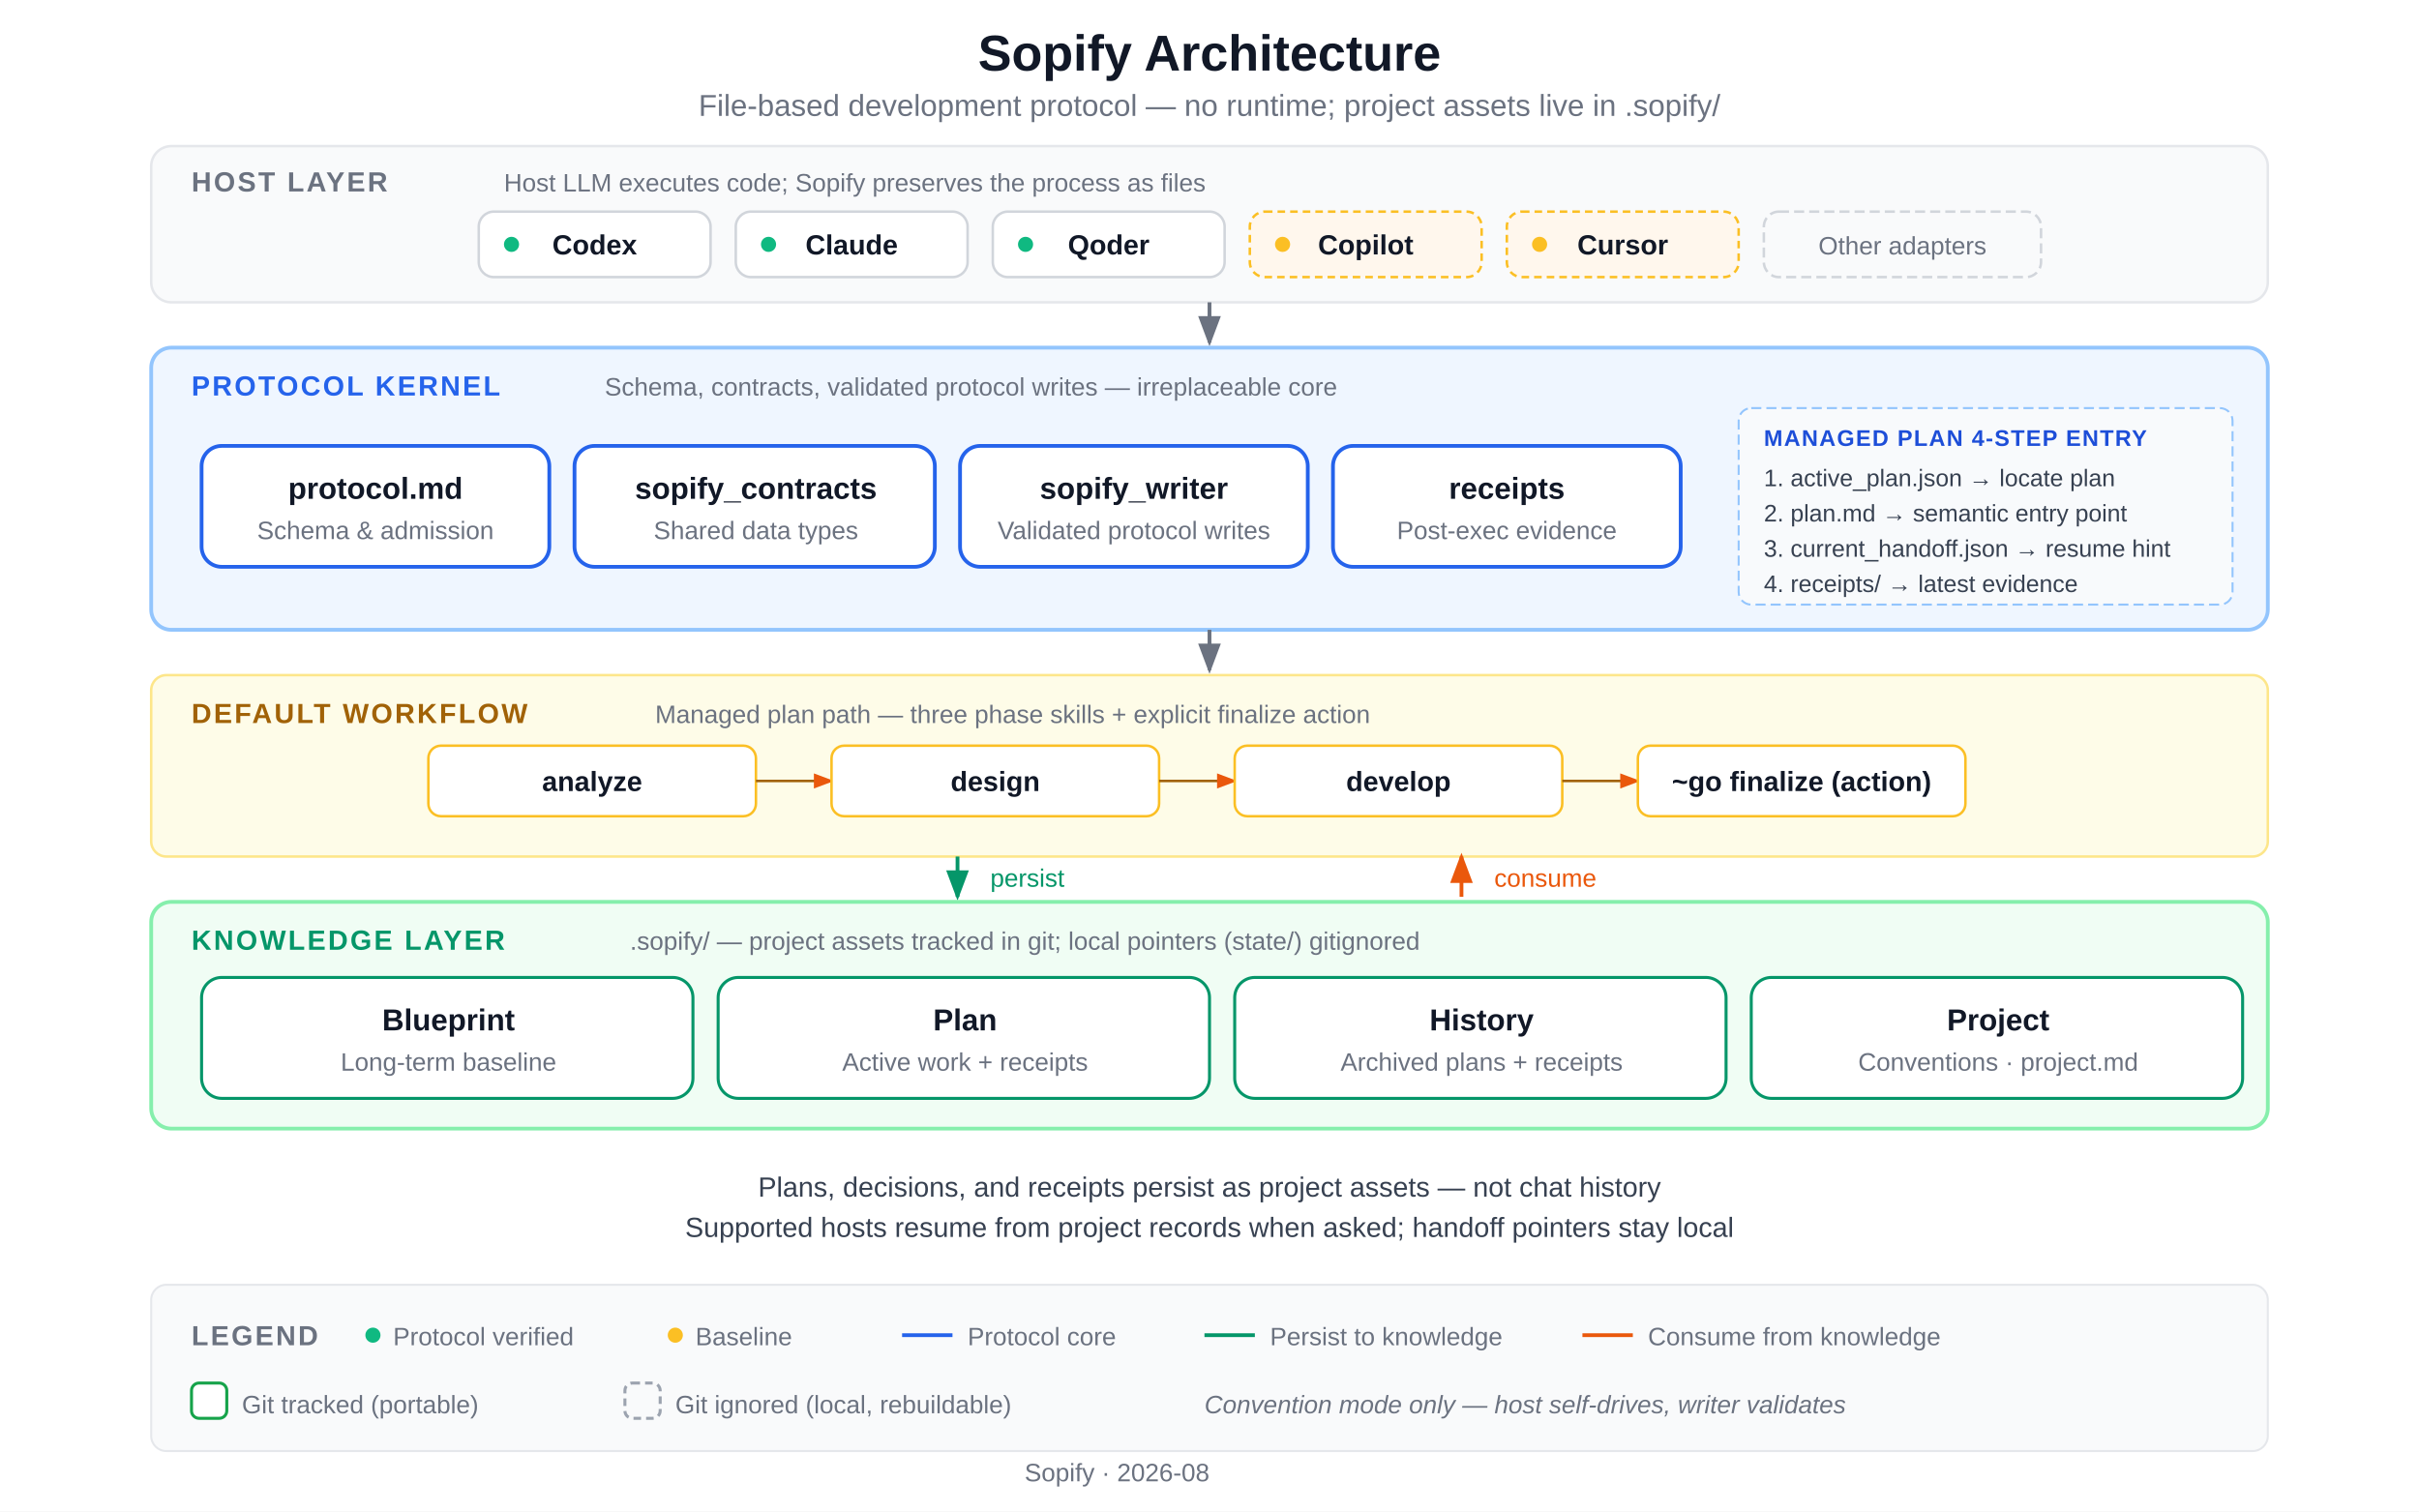
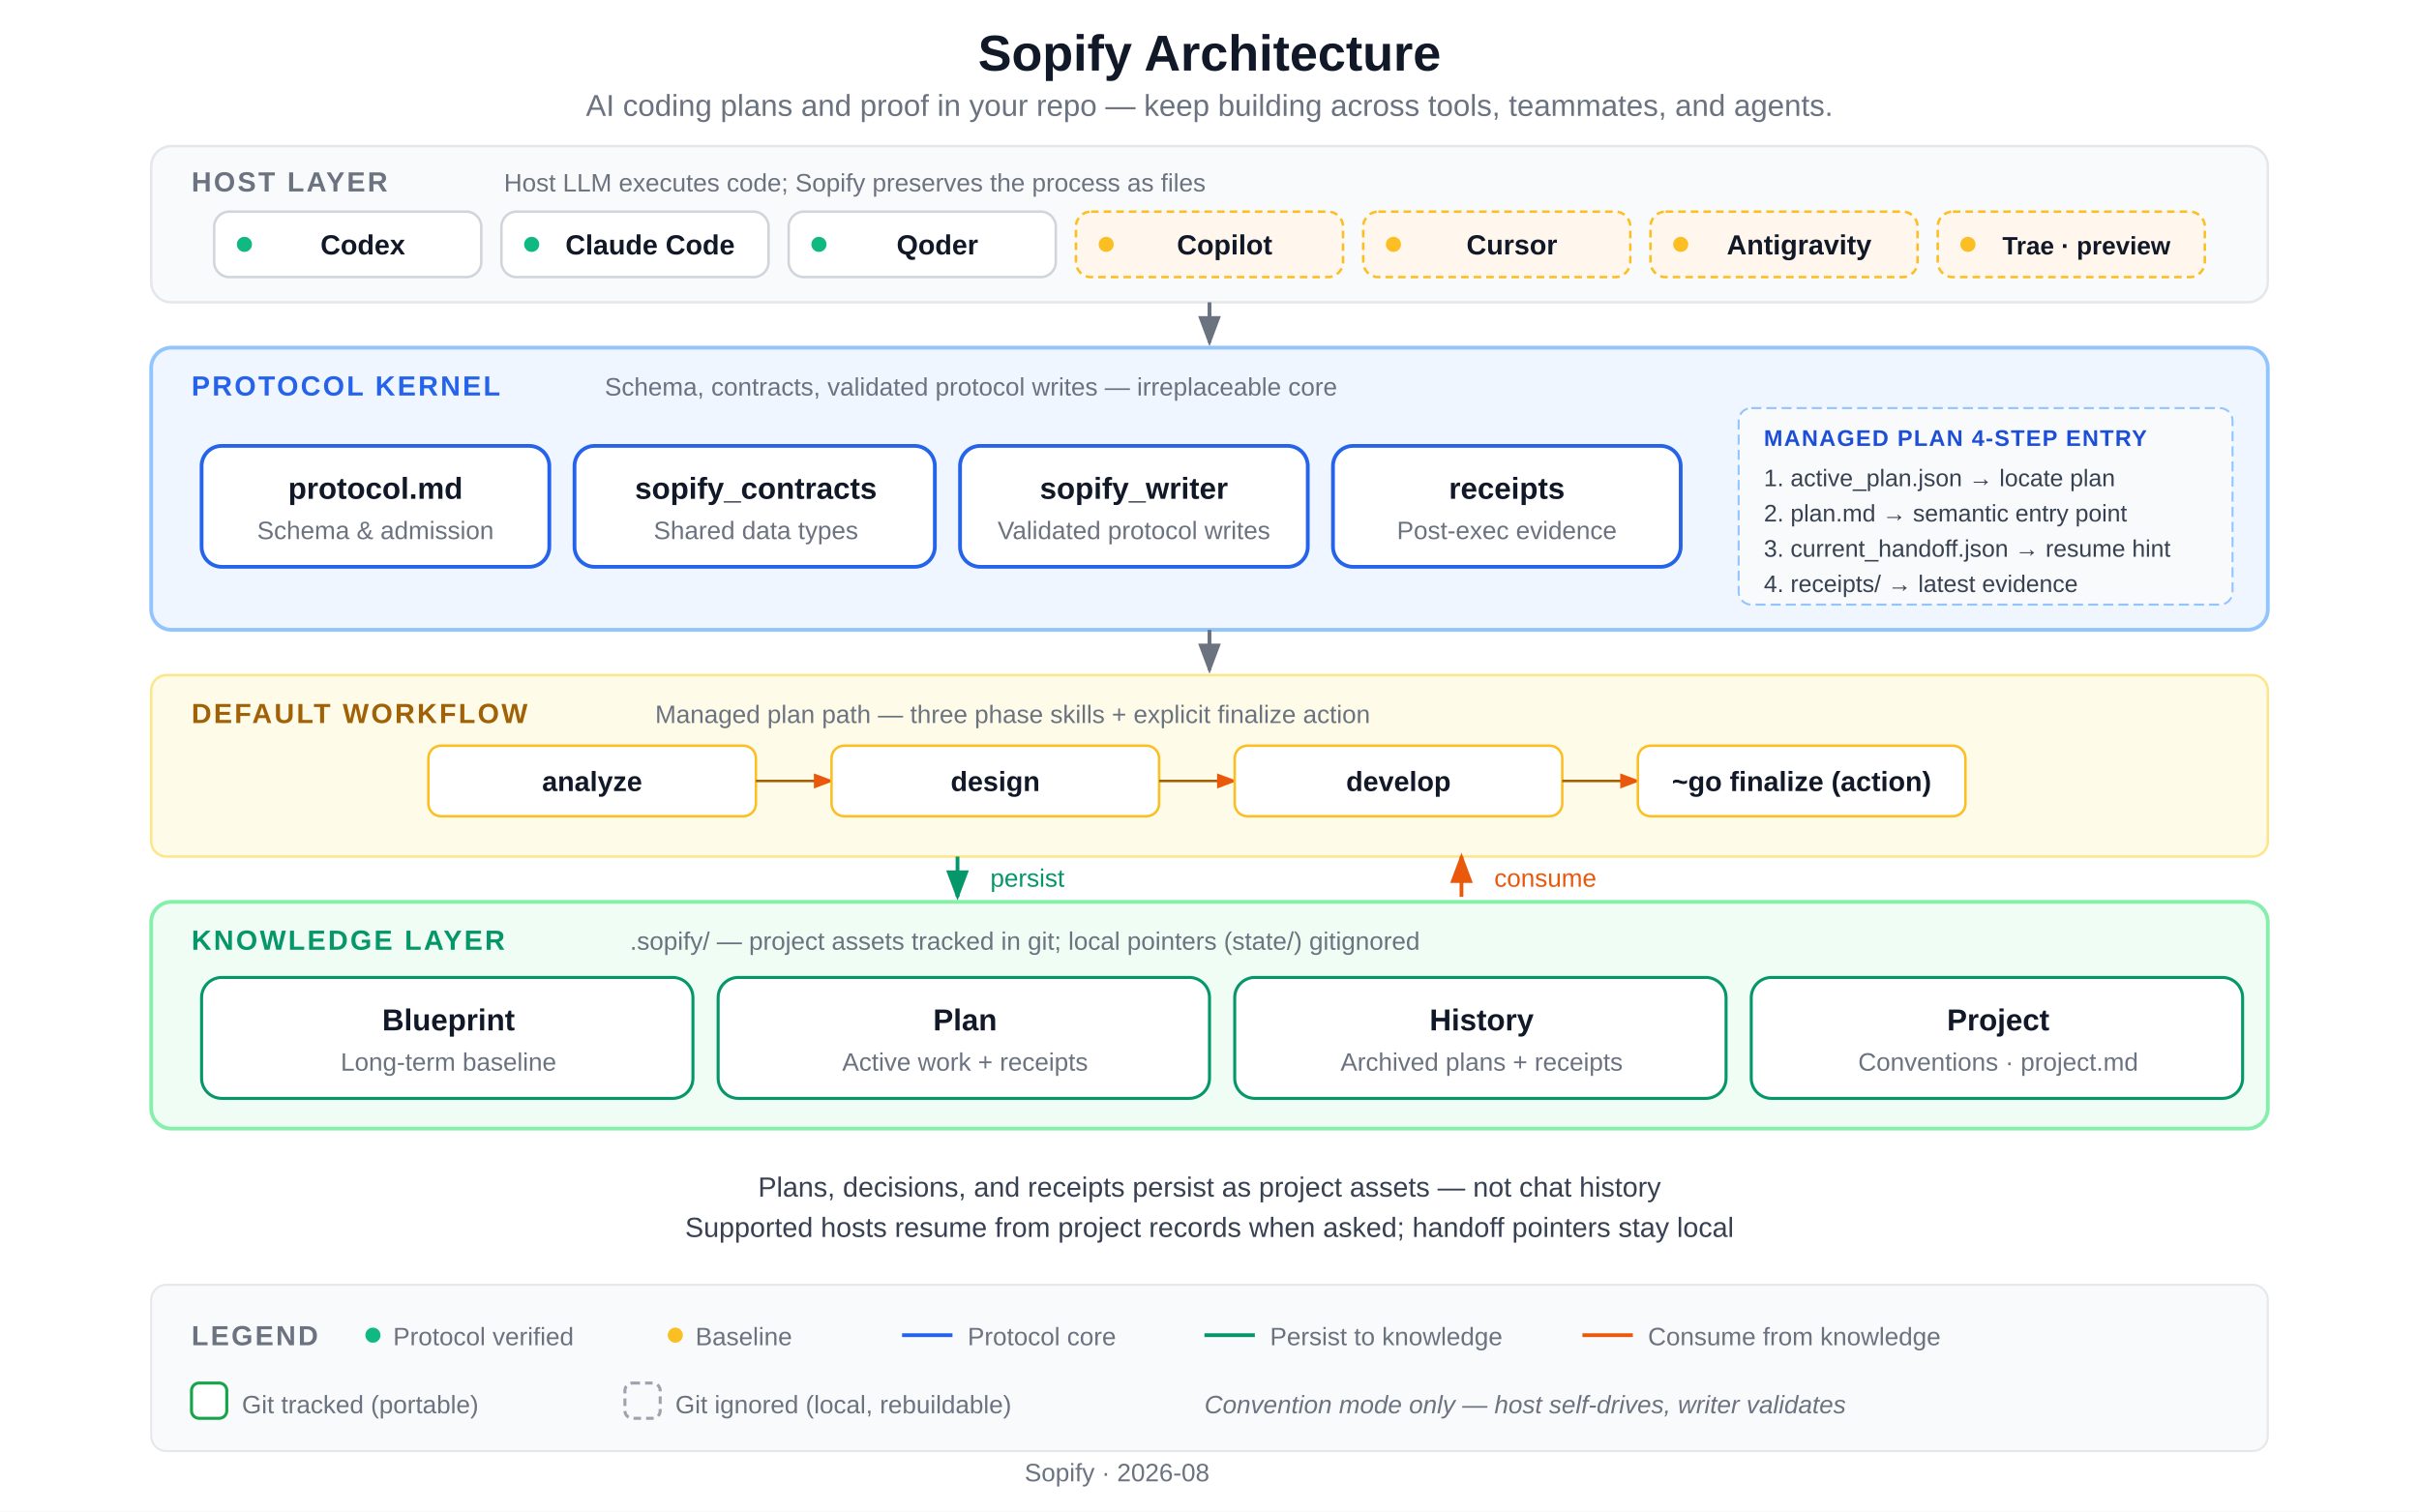
<svg xmlns="http://www.w3.org/2000/svg" viewBox="0 0 960 600">
  <style>
    text { font-family: -apple-system, BlinkMacSystemFont, "Segoe UI", "Helvetica Neue", Arial, sans-serif; }
    .title { font-size: 20px; font-weight: 700; fill: #111827; }
    .subtitle { font-size: 12px; fill: #6b7280; }
    .tier-label { font-size: 11px; font-weight: 700; letter-spacing: 0.08em; }
    .node-name { font-size: 13px; font-weight: 600; fill: #111827; }
    .node-desc { font-size: 10px; fill: #6b7280; }
    .slogan { font-size: 11px; font-weight: 500; fill: #374151; }
    .arrow-label { font-size: 10px; font-weight: 500; }
    .callout-title { font-size: 9px; font-weight: 700; fill: #1d4ed8; letter-spacing: 0.5px; }
    .callout-step { font-size: 9.5px; fill: #374151; }
  </style>
  <defs>
    <marker id="a-blue" markerWidth="8" markerHeight="6" refX="7" refY="3" orient="auto">
      <polygon points="0 0,8 3,0 6" fill="#2563eb" />
    </marker>
    <marker id="a-green" markerWidth="8" markerHeight="6" refX="7" refY="3" orient="auto">
      <polygon points="0 0,8 3,0 6" fill="#059669" />
    </marker>
    <marker id="a-orange" markerWidth="8" markerHeight="6" refX="7" refY="3" orient="auto">
      <polygon points="0 0,8 3,0 6" fill="#ea580c" />
    </marker>
    <marker id="a-gray" markerWidth="8" markerHeight="6" refX="7" refY="3" orient="auto">
      <polygon points="0 0,8 3,0 6" fill="#6b7280" />
    </marker>
  </defs>
  <rect width="960" height="600" fill="#ffffff" />
  <text x="480" y="28" text-anchor="middle" class="title">Sopify Architecture</text>
-   <text x="480" y="46" text-anchor="middle" class="subtitle">File-based development protocol — no runtime; project assets live in .sopify/</text>
+   <text x="480" y="46" text-anchor="middle" class="subtitle">AI coding plans and proof in your repo — keep building across tools, teammates, and agents.</text>
  <rect x="60" y="58" width="840" height="62" rx="8" fill="#f9fafb" stroke="#e5e7eb" stroke-width="1" />
  <text x="76" y="76" class="tier-label" fill="#6b7280">HOST LAYER</text>
  <text x="200" y="76" class="node-desc">Host LLM executes code; Sopify preserves the process as files</text>
-   <rect x="190" y="84" width="92" height="26" rx="6" fill="#ffffff" stroke="#d1d5db" stroke-width="1" />
-   <circle cx="203" cy="97" r="3" fill="#10b981" />
-   <text x="236" y="101" text-anchor="middle" class="node-name" style="font-size:11px">Codex</text>
-   <rect x="292" y="84" width="92" height="26" rx="6" fill="#ffffff" stroke="#d1d5db" stroke-width="1" />
-   <circle cx="305" cy="97" r="3" fill="#10b981" />
-   <text x="338" y="101" text-anchor="middle" class="node-name" style="font-size:11px">Claude</text>
-   <rect x="394" y="84" width="92" height="26" rx="6" fill="#ffffff" stroke="#d1d5db" stroke-width="1" />
-   <circle cx="407" cy="97" r="3" fill="#10b981" />
-   <text x="440" y="101" text-anchor="middle" class="node-name" style="font-size:11px">Qoder</text>
-   <rect x="496" y="84" width="92" height="26" rx="6" fill="#fff7ed" stroke="#fbbf24" stroke-width="1" stroke-dasharray="3,2" />
-   <circle cx="509" cy="97" r="3" fill="#fbbf24" />
-   <text x="542" y="101" text-anchor="middle" class="node-name" style="font-size:11px">Copilot</text>
-   <rect x="598" y="84" width="92" height="26" rx="6" fill="#fff7ed" stroke="#fbbf24" stroke-width="1" stroke-dasharray="3,2" />
-   <circle cx="611" cy="97" r="3" fill="#fbbf24" />
-   <text x="644" y="101" text-anchor="middle" class="node-name" style="font-size:11px">Cursor</text>
-   <rect x="700" y="84" width="110" height="26" rx="6" fill="#f9fafb" stroke="#d1d5db" stroke-width="1" stroke-dasharray="4,2" />
-   <text x="755" y="101" text-anchor="middle" class="node-desc">Other adapters</text>
+   <rect x="85" y="84" width="106" height="26" rx="6" fill="#ffffff" stroke="#d1d5db" stroke-width="1" />
+   <circle cx="97" cy="97" r="3" fill="#10b981" />
+   <text x="144" y="101" text-anchor="middle" class="node-name" style="font-size:11px">Codex</text>
+   <rect x="199" y="84" width="106" height="26" rx="6" fill="#ffffff" stroke="#d1d5db" stroke-width="1" />
+   <circle cx="211" cy="97" r="3" fill="#10b981" />
+   <text x="258" y="101" text-anchor="middle" class="node-name" style="font-size:11px">Claude Code</text>
+   <rect x="313" y="84" width="106" height="26" rx="6" fill="#ffffff" stroke="#d1d5db" stroke-width="1" />
+   <circle cx="325" cy="97" r="3" fill="#10b981" />
+   <text x="372" y="101" text-anchor="middle" class="node-name" style="font-size:11px">Qoder</text>
+   <rect x="427" y="84" width="106" height="26" rx="6" fill="#fff7ed" stroke="#fbbf24" stroke-width="1" stroke-dasharray="3,2" />
+   <circle cx="439" cy="97" r="3" fill="#fbbf24" />
+   <text x="486" y="101" text-anchor="middle" class="node-name" style="font-size:11px">Copilot</text>
+   <rect x="541" y="84" width="106" height="26" rx="6" fill="#fff7ed" stroke="#fbbf24" stroke-width="1" stroke-dasharray="3,2" />
+   <circle cx="553" cy="97" r="3" fill="#fbbf24" />
+   <text x="600" y="101" text-anchor="middle" class="node-name" style="font-size:11px">Cursor</text>
+   <rect x="655" y="84" width="106" height="26" rx="6" fill="#fff7ed" stroke="#fbbf24" stroke-width="1" stroke-dasharray="3,2" />
+   <circle cx="667" cy="97" r="3" fill="#fbbf24" />
+   <text x="714" y="101" text-anchor="middle" class="node-name" style="font-size:11px">Antigravity</text>
+   <rect x="769" y="84" width="106" height="26" rx="6" fill="#fff7ed" stroke="#fbbf24" stroke-width="1" stroke-dasharray="3,2" />
+   <circle cx="781" cy="97" r="3" fill="#fbbf24" />
+   <text x="828" y="101" text-anchor="middle" class="node-name" style="font-size:10px">Trae · preview</text>
  <line x1="480" y1="120" x2="480" y2="136" stroke="#6b7280" stroke-width="1.5" marker-end="url(#a-gray)" />
  <rect x="60" y="138" width="840" height="112" rx="8" fill="#eff6ff" stroke="#93c5fd" stroke-width="1.5" />
  <text x="76" y="157" class="tier-label" fill="#2563eb">PROTOCOL KERNEL</text>
  <text x="240" y="157" class="node-desc">Schema, contracts, validated protocol writes — irreplaceable core</text>
  <rect x="80" y="177" width="138" height="48" rx="8" fill="#ffffff" stroke="#2563eb" stroke-width="1.5" />
  <text x="149" y="198" text-anchor="middle" class="node-name" style="font-size:12px">protocol.md</text>
  <text x="149" y="214" text-anchor="middle" class="node-desc">Schema &amp; admission</text>
  <rect x="228" y="177" width="143" height="48" rx="8" fill="#ffffff" stroke="#2563eb" stroke-width="1.5" />
  <text x="300" y="198" text-anchor="middle" class="node-name" style="font-size:12px">sopify_contracts</text>
  <text x="300" y="214" text-anchor="middle" class="node-desc">Shared data types</text>
  <rect x="381" y="177" width="138" height="48" rx="8" fill="#ffffff" stroke="#2563eb" stroke-width="1.5" />
  <text x="450" y="198" text-anchor="middle" class="node-name" style="font-size:12px">sopify_writer</text>
  <text x="450" y="214" text-anchor="middle" class="node-desc">Validated protocol writes</text>
  <rect x="529" y="177" width="138" height="48" rx="8" fill="#ffffff" stroke="#2563eb" stroke-width="1.5" />
  <text x="598" y="198" text-anchor="middle" class="node-name" style="font-size:12px">receipts</text>
  <text x="598" y="214" text-anchor="middle" class="node-desc">Post-exec evidence</text>
  <rect x="690" y="162" width="196" height="78" rx="5" fill="#f8fafc" stroke="#93c5fd" stroke-width="0.8" stroke-dasharray="4,2" />
  <text x="700" y="177" class="callout-title">MANAGED PLAN 4-STEP ENTRY</text>
  <text x="700" y="193" class="callout-step">1. active_plan.json → locate plan</text>
  <text x="700" y="207" class="callout-step">2. plan.md → semantic entry point</text>
  <text x="700" y="221" class="callout-step">3. current_handoff.json → resume hint</text>
  <text x="700" y="235" class="callout-step">4. receipts/ → latest evidence</text>
  <line x1="480" y1="250" x2="480" y2="266" stroke="#6b7280" stroke-width="1.5" marker-end="url(#a-gray)" />
-   <rect x="60" y="268" width="840" height="72" rx="6" fill="#fefce8" stroke="#fde68a" stroke-width="1" />
+   <rect data-graph-role="container" x="60" y="268" width="840" height="72" rx="6" fill="#fefce8" stroke="#fde68a" stroke-width="1" />
  <text x="76" y="287" class="tier-label" fill="#a16207">DEFAULT WORKFLOW</text>
  <text x="260" y="287" class="node-desc">Managed plan path — three phase skills + explicit finalize action</text>
  <rect x="170" y="296" width="130" height="28" rx="5" fill="#ffffff" stroke="#fbbf24" stroke-width="1" />
  <text x="235" y="314" text-anchor="middle" class="node-name" style="font-size:11px">analyze</text>
  <line x1="300" y1="310" x2="330" y2="310" stroke="#a16207" stroke-width="1" marker-end="url(#a-orange)" />
  <rect x="330" y="296" width="130" height="28" rx="5" fill="#ffffff" stroke="#fbbf24" stroke-width="1" />
  <text x="395" y="314" text-anchor="middle" class="node-name" style="font-size:11px">design</text>
  <line x1="460" y1="310" x2="490" y2="310" stroke="#a16207" stroke-width="1" marker-end="url(#a-orange)" />
  <rect x="490" y="296" width="130" height="28" rx="5" fill="#ffffff" stroke="#fbbf24" stroke-width="1" />
  <text x="555" y="314" text-anchor="middle" class="node-name" style="font-size:11px">develop</text>
  <line x1="620" y1="310" x2="650" y2="310" stroke="#a16207" stroke-width="1" marker-end="url(#a-orange)" />
  <rect x="650" y="296" width="130" height="28" rx="5" fill="#ffffff" stroke="#fbbf24" stroke-width="1" />
  <text x="715" y="314" text-anchor="middle" class="node-name" style="font-size:11px">~go finalize (action)</text>
  <line x1="380" y1="340" x2="380" y2="356" stroke="#059669" stroke-width="1.5" marker-end="url(#a-green)" />
  <text x="393" y="352" class="arrow-label" fill="#059669">persist</text>
  <line x1="580" y1="356" x2="580" y2="340" stroke="#ea580c" stroke-width="1.5" marker-end="url(#a-orange)" />
  <text x="593" y="352" class="arrow-label" fill="#ea580c">consume</text>
  <rect x="60" y="358" width="840" height="90" rx="8" fill="#f0fdf4" stroke="#86efac" stroke-width="1.5" />
  <text x="76" y="377" class="tier-label" fill="#059669">KNOWLEDGE LAYER</text>
  <text x="250" y="377" class="node-desc">.sopify/ — project assets tracked in git; local pointers (state/) gitignored</text>
  <rect x="80" y="388" width="195" height="48" rx="8" fill="#ffffff" stroke="#059669" stroke-width="1.2" />
  <text x="178" y="409" text-anchor="middle" class="node-name" style="font-size:12px">Blueprint</text>
  <text x="178" y="425" text-anchor="middle" class="node-desc">Long-term baseline</text>
  <rect x="285" y="388" width="195" height="48" rx="8" fill="#ffffff" stroke="#059669" stroke-width="1.2" />
  <text x="383" y="409" text-anchor="middle" class="node-name" style="font-size:12px">Plan</text>
  <text x="383" y="425" text-anchor="middle" class="node-desc">Active work + receipts</text>
  <rect x="490" y="388" width="195" height="48" rx="8" fill="#ffffff" stroke="#059669" stroke-width="1.2" />
  <text x="588" y="409" text-anchor="middle" class="node-name" style="font-size:12px">History</text>
  <text x="588" y="425" text-anchor="middle" class="node-desc">Archived plans + receipts</text>
  <rect x="695" y="388" width="195" height="48" rx="8" fill="#ffffff" stroke="#059669" stroke-width="1.2" />
  <text x="793" y="409" text-anchor="middle" class="node-name" style="font-size:12px">Project</text>
  <text x="793" y="425" text-anchor="middle" class="node-desc">Conventions · project.md</text>
  <text x="480" y="475" text-anchor="middle" class="slogan">Plans, decisions, and receipts persist as project assets — not chat history</text>
  <text x="480" y="491" text-anchor="middle" class="slogan">Supported hosts resume from project records when asked; handoff pointers stay local</text>
  <rect x="60" y="510" width="840" height="66" rx="6" fill="#f9fafb" stroke="#e5e7eb" stroke-width="0.8" />
  <text x="76" y="534" class="tier-label" fill="#6b7280">LEGEND</text>
  <circle cx="148" cy="530" r="3" fill="#10b981" />
  <text x="156" y="534" class="node-desc">Protocol verified</text>
  <circle cx="268" cy="530" r="3" fill="#fbbf24" />
  <text x="276" y="534" class="node-desc">Baseline</text>
  <line x1="358" y1="530" x2="378" y2="530" stroke="#2563eb" stroke-width="1.5" />
  <text x="384" y="534" class="node-desc">Protocol core</text>
  <line x1="478" y1="530" x2="498" y2="530" stroke="#059669" stroke-width="1.5" />
  <text x="504" y="534" class="node-desc">Persist to knowledge</text>
  <line x1="628" y1="530" x2="648" y2="530" stroke="#ea580c" stroke-width="1.5" />
  <text x="654" y="534" class="node-desc">Consume from knowledge</text>
  <rect x="76" y="549" width="14" height="14" rx="3" fill="#ffffff" stroke="#16a34a" stroke-width="1.2" />
  <text x="96" y="561" class="node-desc">Git tracked (portable)</text>
  <rect x="248" y="549" width="14" height="14" rx="3" fill="#f9fafb" stroke="#9ca3af" stroke-width="1.2" stroke-dasharray="3,2" />
  <text x="268" y="561" class="node-desc">Git ignored (local, rebuildable)</text>
  <text x="478" y="561" class="node-desc" style="font-style:italic">Convention mode only — host self-drives, writer validates</text>
  <text x="480" y="588" text-anchor="end" class="node-desc" fill="#9ca3af">Sopify · 2026-08</text>
</svg>
